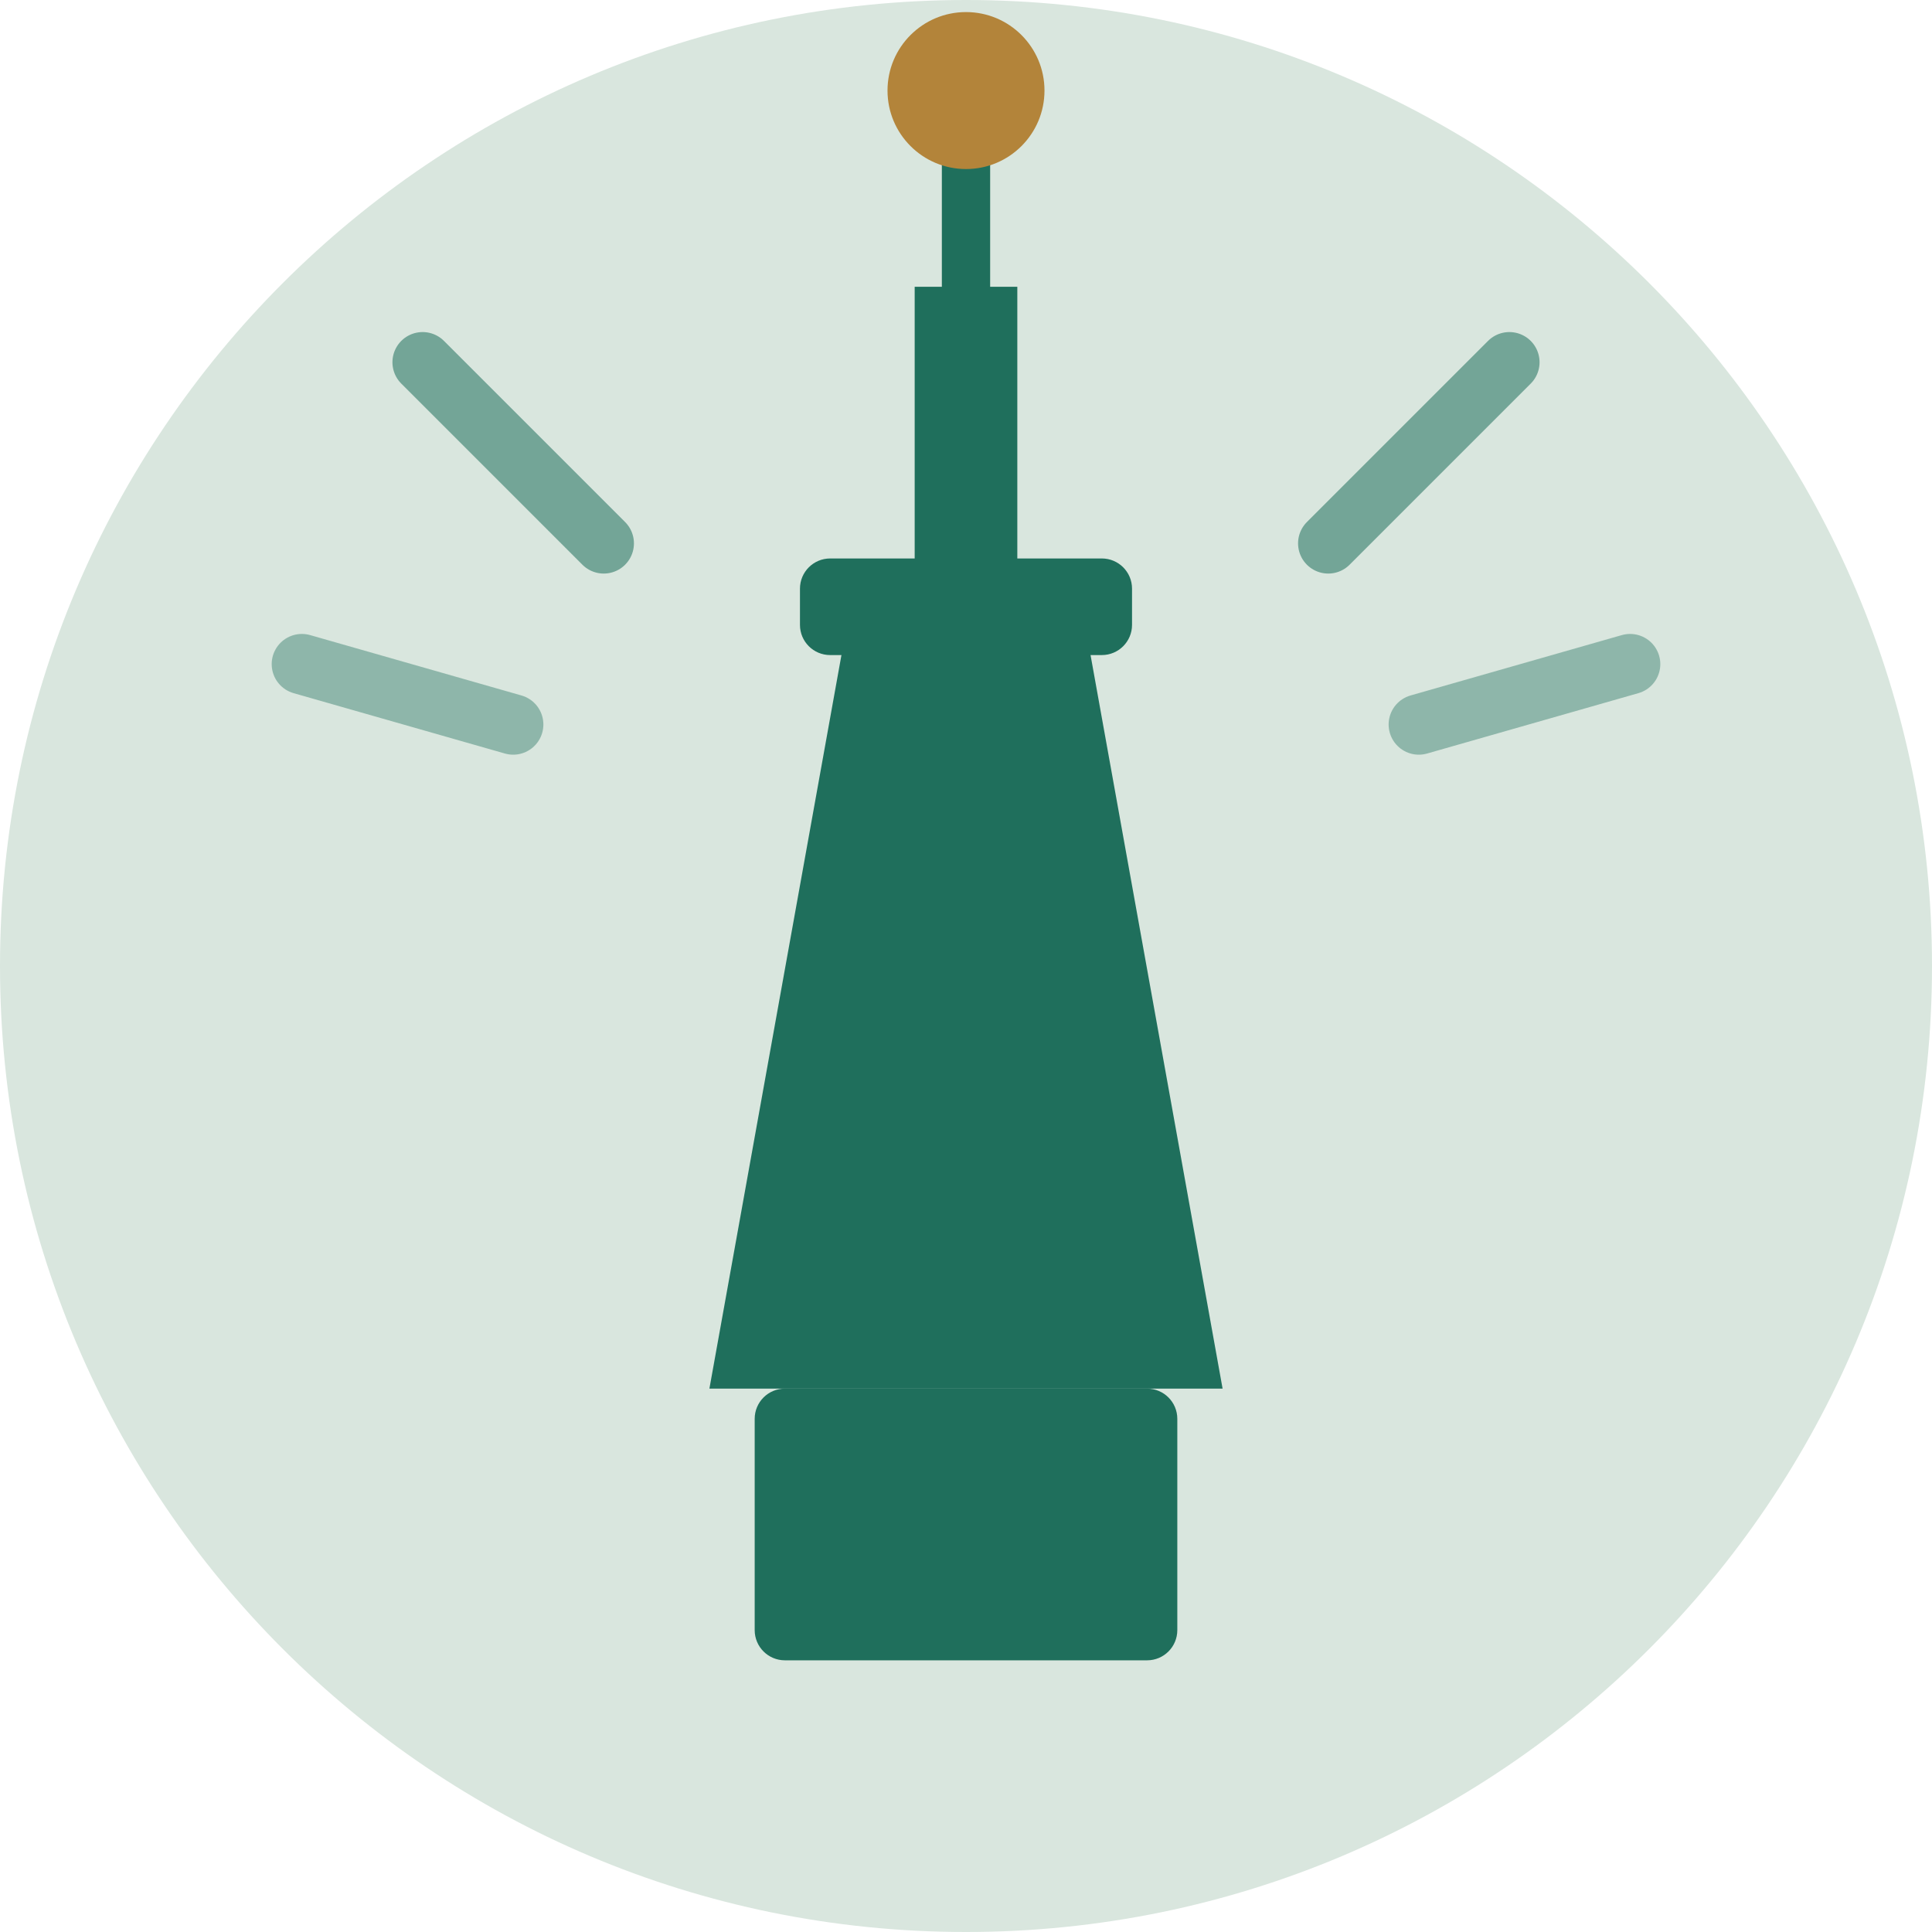
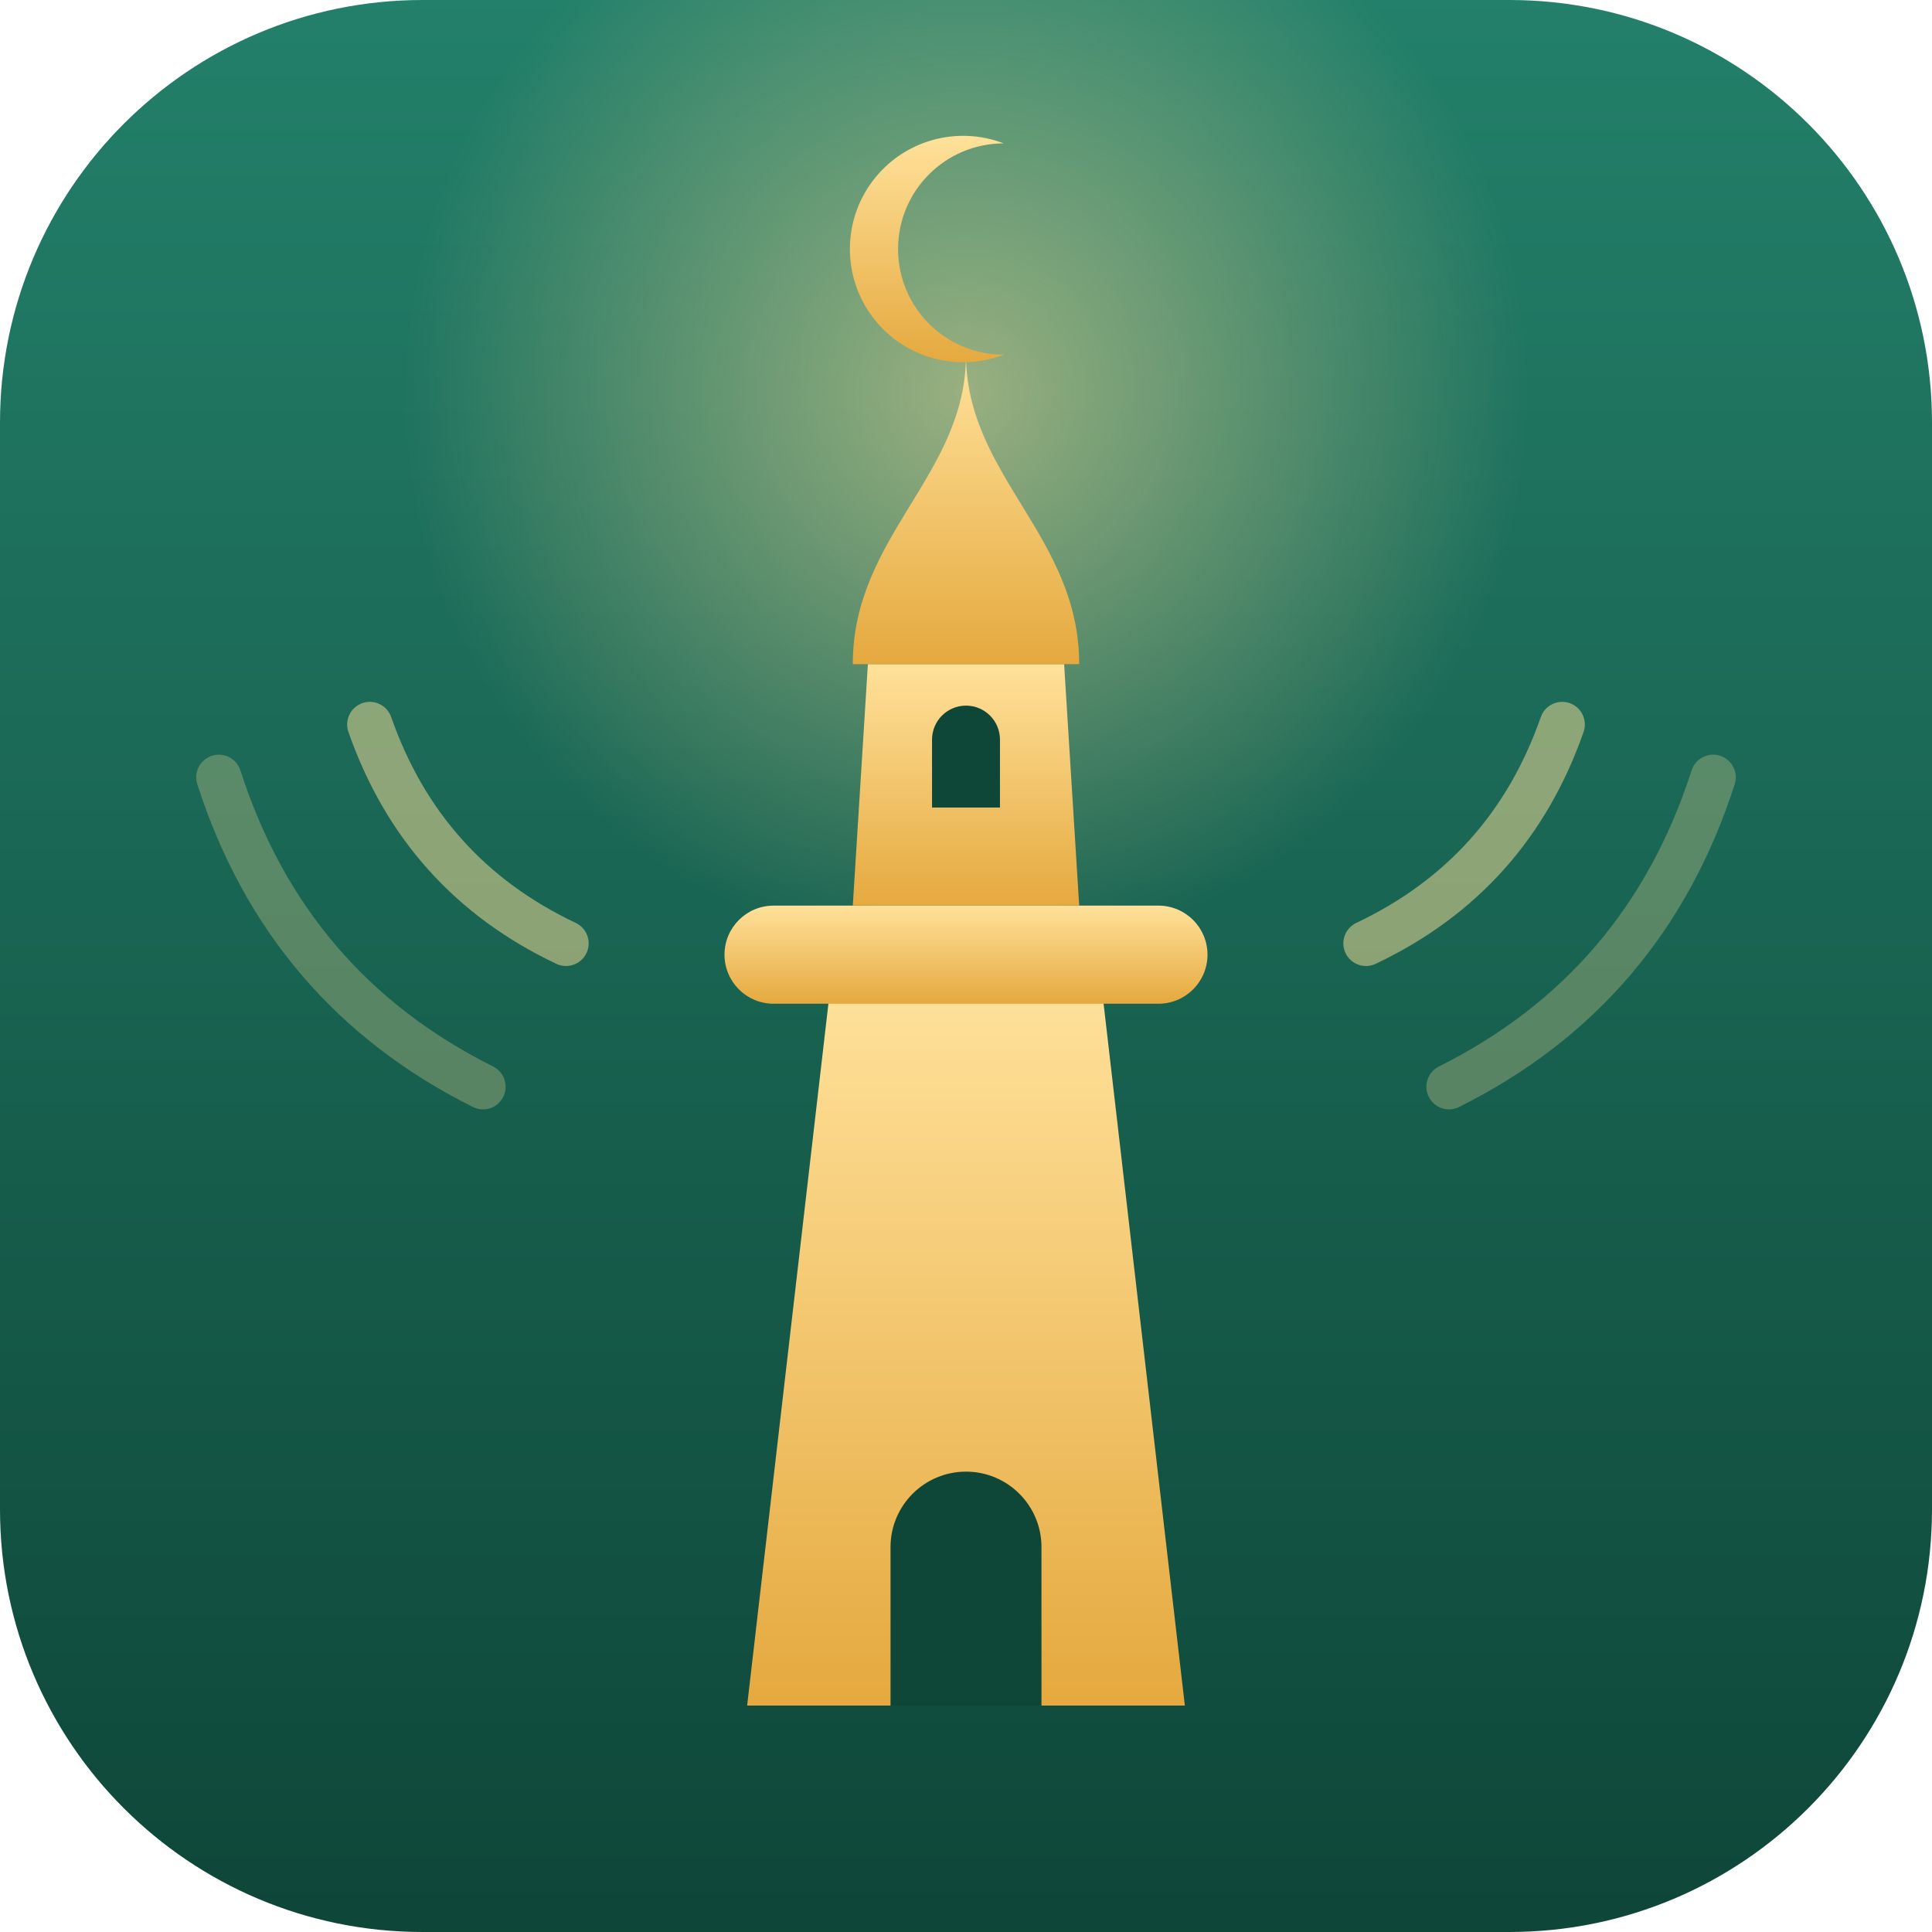
- <svg xmlns="http://www.w3.org/2000/svg" viewBox="0 0 64 64" width="64" height="64">
-   <circle cx="32" cy="32" r="32" fill="#d9e6de" />
-   <g fill="#1f6f5c">
-     <line x1="20" y1="18" x2="14" y2="12" stroke="#1f6f5c" stroke-width="2" stroke-linecap="round" opacity="0.55" />
-     <line x1="44" y1="18" x2="50" y2="12" stroke="#1f6f5c" stroke-width="2" stroke-linecap="round" opacity="0.55" />
-     <line x1="17" y1="24" x2="10" y2="22" stroke="#1f6f5c" stroke-width="2" stroke-linecap="round" opacity="0.4" />
-     <line x1="47" y1="24" x2="54" y2="22" stroke="#1f6f5c" stroke-width="2" stroke-linecap="round" opacity="0.4" />
-     <rect x="25" y="46" width="14" height="9" rx="1" />
-     <polygon points="23.5,46 40.5,46 36,21 28,21" />
-     <rect x="26.5" y="18.5" width="11" height="3.2" rx="1" />
-     <rect x="30.3" y="9.5" width="3.4" height="9.5" />
-     <rect x="31.2" y="3" width="1.6" height="7" />
+ <svg xmlns="http://www.w3.org/2000/svg" viewBox="0 0 512 512" width="512" height="512">
+   <defs>
+     <linearGradient id="bg" x1="0" y1="0" x2="0" y2="1">
+       <stop offset="0" stop-color="#23806a" />
+       <stop offset="1" stop-color="#0e4638" />
+     </linearGradient>
+     <linearGradient id="gold" x1="0" y1="0" x2="0" y2="1">
+       <stop offset="0" stop-color="#ffe19a" />
+       <stop offset="1" stop-color="#e5a93f" />
+     </linearGradient>
+     <radialGradient id="glow" cx="0.5" cy="0.5" r="0.5">
+       <stop offset="0" stop-color="#ffe19a" stop-opacity="0.55" />
+       <stop offset="1" stop-color="#ffe19a" stop-opacity="0" />
+     </radialGradient>
+   </defs>
+   <rect width="512" height="512" rx="112" fill="url(#bg)" />
+   <circle cx="256" cy="104" r="150" fill="url(#glow)" />
+   <g fill="none" stroke="#ffe19a" stroke-linecap="round" stroke-width="12">
+     <path d="M150 250 Q112 232 98 192" opacity="0.5" />
+     <path d="M362 250 Q400 232 414 192" opacity="0.5" />
+     <path d="M128 288 Q76 262 58 206" opacity="0.28" />
+     <path d="M384 288 Q436 262 454 206" opacity="0.28" />
  </g>
-   <circle cx="32" cy="3" r="2.6" fill="#b3843a" />
+   <g fill="url(#gold)">
+     <path d="M198 452 L314 452 L292 262 L220 262 Z" />
+     <rect x="192" y="240" width="128" height="26" rx="13" />
+     <path d="M226 240 L286 240 L282 176 L230 176 Z" />
+     <path d="M226 176 C226 142 256 126 256 94 C256 126 286 142 286 176 Z" />
+     <path d="M266 38 A30 30 0 1 0 266 94 A24 24 0 1 1 266 38 Z" />
+   </g>
+   <g fill="#0e4638">
+     <path d="M236 452 L236 410 A20 20 0 0 1 276 410 L276 452 Z" />
+     <path d="M247 214 L247 196 A9 9 0 0 1 265 196 L265 214 Z" />
+   </g>
</svg>
